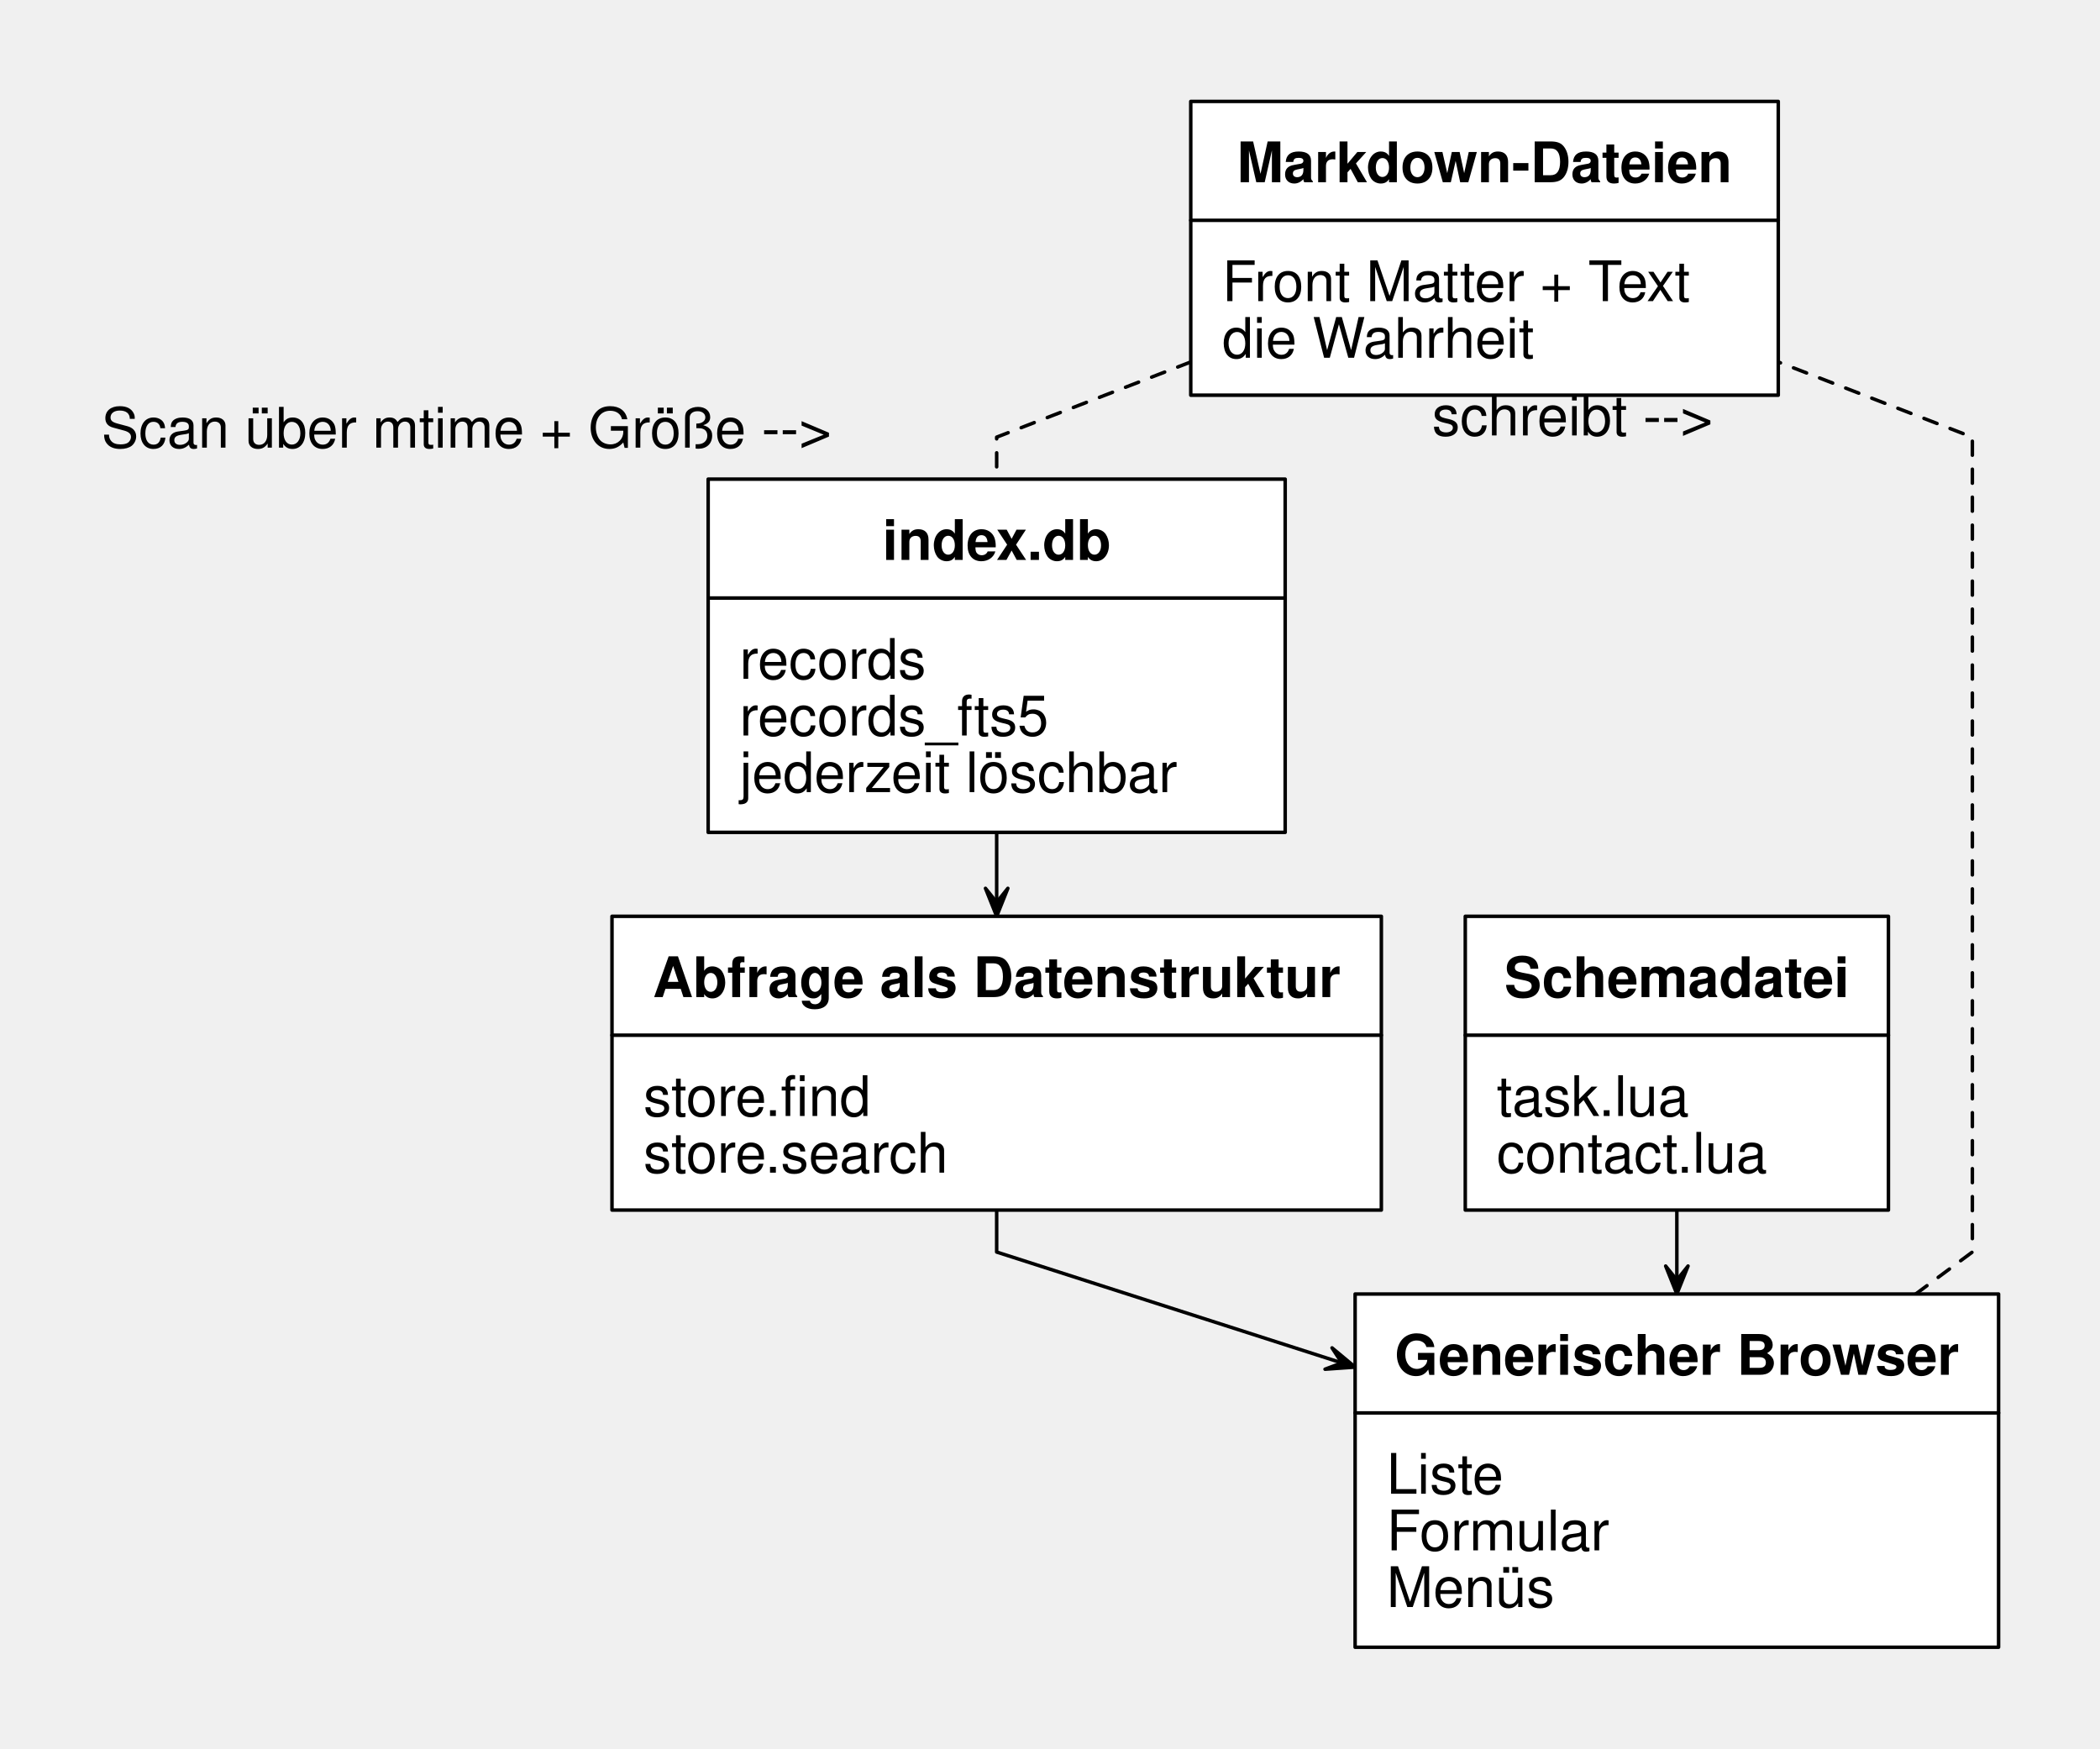
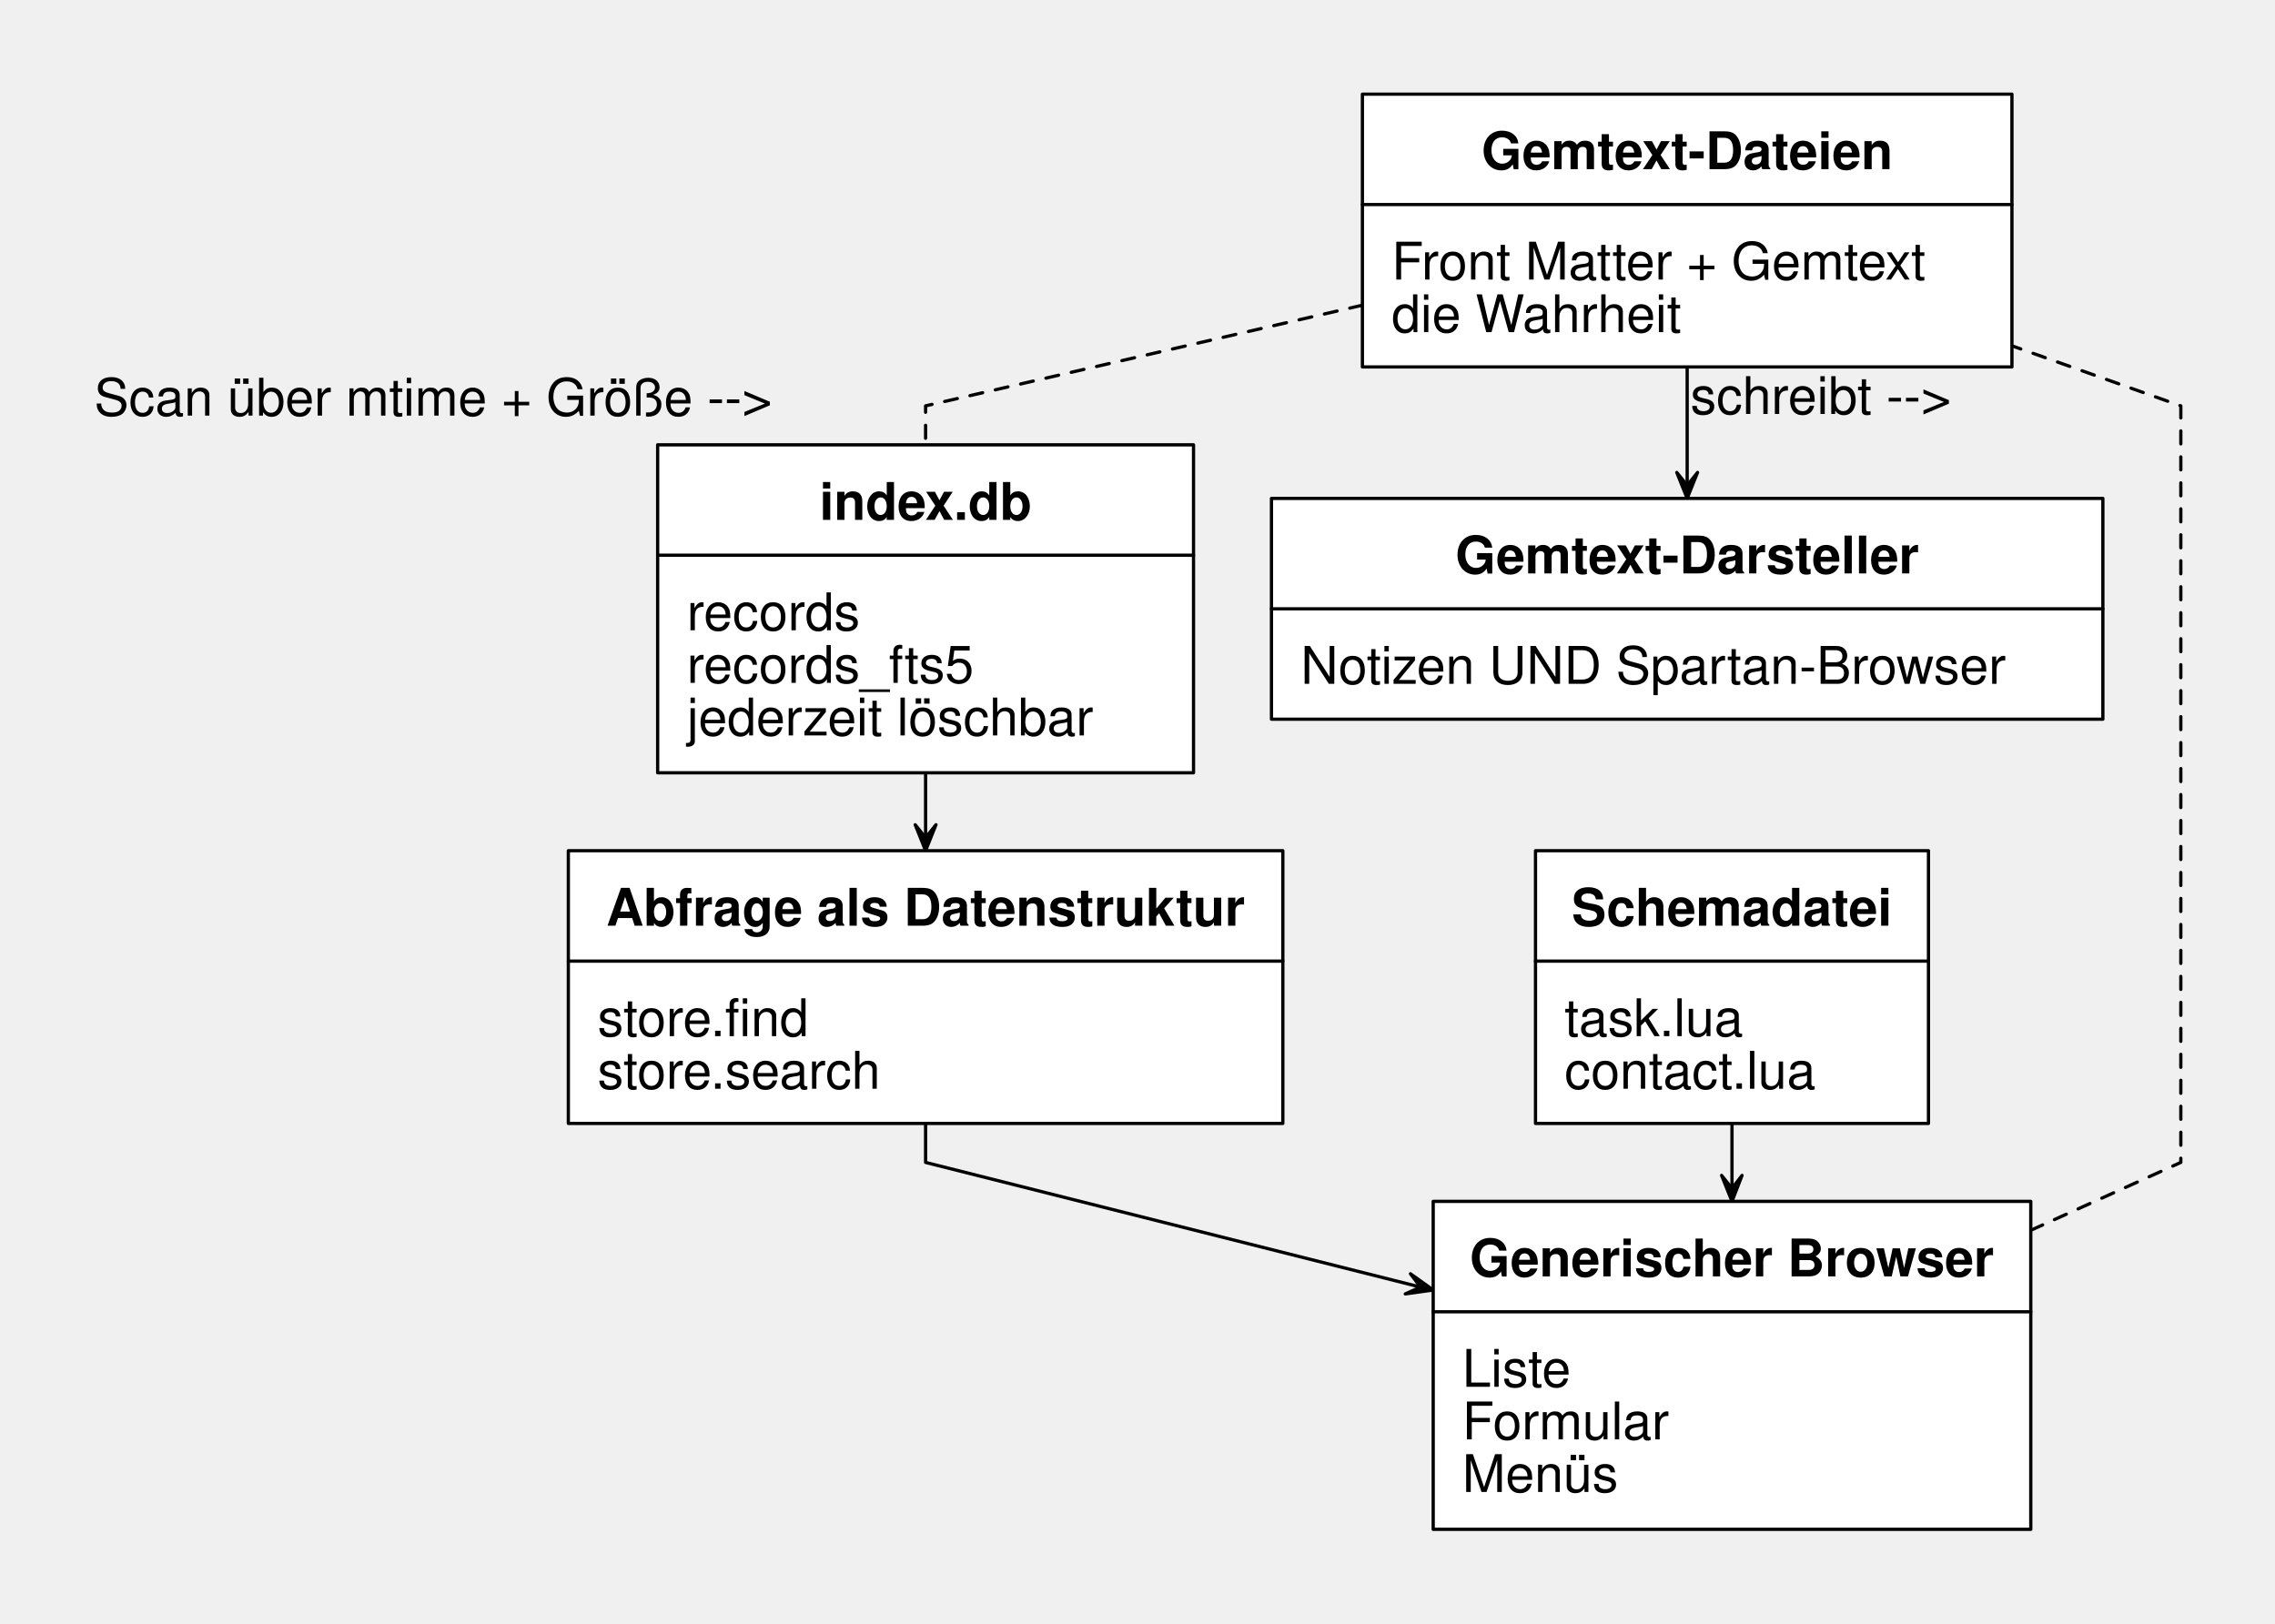
- <svg xmlns="http://www.w3.org/2000/svg" version="1.1" baseProfile="full" width="600.5" height="500.0" viewBox="0 0 600.5 500">
+ <svg xmlns="http://www.w3.org/2000/svg" version="1.1" baseProfile="full" width="700.5" height="500.0" viewBox="0 0 700.5 500">
  <g stroke-width="1.0" text-align="left" font="12pt Helvetica, Arial, sans-serif" font-size="12pt" font-family="Helvetica" font-weight="normal" font-style="normal">
    <g font-family="Helvetica" font-size="12pt" font-weight="bold" font-style="normal" stroke-width="1.0" stroke-linejoin="round" stroke-linecap="round" stroke="#000000">
      <g stroke="transparent" fill="transparent">
-         <rect x="0.0" y="0.0" height="500.0" width="600.5" stroke="none" />
+         <rect x="0.0" y="0.0" height="500.0" width="700.5" stroke="none" />
      </g>
      <g transform="translate(155, 9)" fill="#000000">
        <g transform="translate(20, 20)" fill="#000000" font-family="Helvetica" font-size="12pt" font-weight="normal" font-style="normal">
          <text x="-146.0" y="99.0" stroke="none">Scan über mtime + Größe --&gt;</text>
          <g stroke-dasharray="4 4">
-             <path d="M165.5 74.5 L110.0 96.0 L110.0 108.0" fill="none" />
+             <path d="M244.5 65.0 L110.0 96.0 L110.0 108.0" fill="none" />
          </g>
          <path d="M110.0 209.0 L110.0 221.0 L110.0 229.0" fill="none" />
          <path d="M106.8 225.0 L110.0 229.0 L113.2 225.0 L110.0 233.0 Z" />
-           <path d="M110.0 317.0 L110.0 329.0 L208.7 360.7" fill="none" />
-           <path d="M203.9 362.5 L208.7 360.7 L205.9 356.4 L212.5 361.9 Z" />
-           <path d="M304.5 317.0 L304.5 329.0 L304.5 337.0" fill="none" />
-           <path d="M301.3 333.0 L304.5 337.0 L307.7 333.0 L304.5 341.0 Z" />
-           <text x="234.5" y="95.5" stroke="none">schreibt --&gt;</text>
+           <path d="M110.0 317.0 L110.0 329.0 L262.4 367.4" fill="none" />
+           <path d="M257.7 369.5 L262.4 367.4 L259.3 363.3 L266.3 368.3 Z" />
+           <path d="M358.3 317.0 L358.3 329.0 L358.3 337.0" fill="none" />
+           <path d="M355.1 333.0 L358.3 337.0 L361.4 333.0 L358.3 341.0 Z" />
+           <text x="345.5" y="98.5" stroke="none">schreibt --&gt;</text>
          <g stroke-dasharray="4 4">
-             <path d="M372.8 341.0 L389.0 329.0 L389.0 275.0 L389.0 221.0 L389.0 158.5 L389.0 96.0 L333.5 74.5" fill="none" />
+             <path d="M450.3 349.9 L496.5 329.0 L496.5 275.0 L496.5 221.0 L496.5 158.5 L496.5 96.0 L444.5 77.5" fill="none" />
          </g>
-           <g data-name="Markdown-Dateien">
-             <g fill="#ffffff" stroke="#000000" data-name="Markdown-Dateien">
-               <rect x="165.5" y="0.0" height="84.0" width="168.0" data-name="Markdown-Dateien" />
-               <path d="M165.5 34.0 L333.5 34.0" fill="none" data-name="Markdown-Dateien" />
+           <path d="M344.5 84.0 L344.5 96.0 L344.5 120.5" fill="none" />
+           <path d="M341.3 116.5 L344.5 120.5 L347.7 116.5 L344.5 124.5 Z" />
+           <g data-name="Gemtext-Dateien">
+             <g fill="#ffffff" stroke="#000000" data-name="Gemtext-Dateien">
+               <rect x="244.5" y="0.0" height="84.0" width="200.0" data-name="Gemtext-Dateien" />
+               <path d="M244.5 34.0 L444.5 34.0" fill="none" data-name="Gemtext-Dateien" />
            </g>
-             <g transform="translate(165.5, 0)" font-family="Helvetica" font-size="12pt" font-weight="bold" font-style="normal" data-name="Markdown-Dateien" data-compartment="0">
-               <g transform="translate(9, 9)" fill="#000000" text-align="center" data-name="Markdown-Dateien" data-compartment="0">
-                 <text x="75.0" y="14.1" stroke="none" text-anchor="middle" data-name="Markdown-Dateien" data-compartment="0">Markdown-Dateien</text>
+             <g transform="translate(244.5, 0)" font-family="Helvetica" font-size="12pt" font-weight="bold" font-style="normal" data-name="Gemtext-Dateien" data-compartment="0">
+               <g transform="translate(9, 9)" fill="#000000" text-align="center" data-name="Gemtext-Dateien" data-compartment="0">
+                 <text x="91.0" y="14.1" stroke="none" text-anchor="middle" data-name="Gemtext-Dateien" data-compartment="0">Gemtext-Dateien</text>
              </g>
            </g>
-             <g transform="translate(165.5, 34)" font-family="Helvetica" font-size="12pt" font-weight="normal" font-style="normal" data-name="Markdown-Dateien" data-compartment="1">
-               <g transform="translate(9, 9)" fill="#000000" text-align="left" data-name="Markdown-Dateien" data-compartment="1">
-                 <text x="0.0" y="14.1" stroke="none" data-name="Markdown-Dateien" data-compartment="1">Front Matter + Text</text>
-                 <text x="0.0" y="30.3" stroke="none" data-name="Markdown-Dateien" data-compartment="1">die Wahrheit</text>
+             <g transform="translate(244.5, 34)" font-family="Helvetica" font-size="12pt" font-weight="normal" font-style="normal" data-name="Gemtext-Dateien" data-compartment="1">
+               <g transform="translate(9, 9)" fill="#000000" text-align="left" data-name="Gemtext-Dateien" data-compartment="1">
+                 <text x="0.0" y="14.1" stroke="none" data-name="Gemtext-Dateien" data-compartment="1">Front Matter + Gemtext</text>
+                 <text x="0.0" y="30.3" stroke="none" data-name="Gemtext-Dateien" data-compartment="1">die Wahrheit</text>
              </g>
            </g>
          </g>
          <g data-name="index.db">
            <g fill="#ffffff" stroke="#000000" data-name="index.db">
              <rect x="27.5" y="108.0" height="101.0" width="165.0" data-name="index.db" />
              <path d="M27.5 142.0 L192.5 142.0" fill="none" data-name="index.db" />
            </g>
            <g transform="translate(27.5, 108)" font-family="Helvetica" font-size="12pt" font-weight="bold" font-style="normal" data-name="index.db" data-compartment="0">
              <g transform="translate(9, 9)" fill="#000000" text-align="center" data-name="index.db" data-compartment="0">
                <text x="73.5" y="14.1" stroke="none" text-anchor="middle" data-name="index.db" data-compartment="0">index.db</text>
              </g>
            </g>
            <g transform="translate(27.5, 142)" font-family="Helvetica" font-size="12pt" font-weight="normal" font-style="normal" data-name="index.db" data-compartment="1">
              <g transform="translate(9, 9)" fill="#000000" text-align="left" data-name="index.db" data-compartment="1">
                <text x="0.0" y="14.1" stroke="none" data-name="index.db" data-compartment="1">records</text>
                <text x="0.0" y="30.3" stroke="none" data-name="index.db" data-compartment="1">records_fts5</text>
                <text x="0.0" y="46.5" stroke="none" data-name="index.db" data-compartment="1">jederzeit löschbar</text>
              </g>
            </g>
          </g>
          <g data-name="Abfrage als Datenstruktur">
            <g fill="#ffffff" stroke="#000000" data-name="Abfrage als Datenstruktur">
              <rect x="0.0" y="233.0" height="84.0" width="220.0" data-name="Abfrage als Datenstruktur" />
              <path d="M0.0 267.0 L220.0 267.0" fill="none" data-name="Abfrage als Datenstruktur" />
            </g>
            <g transform="translate(0, 233)" font-family="Helvetica" font-size="12pt" font-weight="bold" font-style="normal" data-name="Abfrage als Datenstruktur" data-compartment="0">
              <g transform="translate(9, 9)" fill="#000000" text-align="center" data-name="Abfrage als Datenstruktur" data-compartment="0">
                <text x="101.0" y="14.1" stroke="none" text-anchor="middle" data-name="Abfrage als Datenstruktur" data-compartment="0">Abfrage als Datenstruktur</text>
              </g>
            </g>
            <g transform="translate(0, 267)" font-family="Helvetica" font-size="12pt" font-weight="normal" font-style="normal" data-name="Abfrage als Datenstruktur" data-compartment="1">
              <g transform="translate(9, 9)" fill="#000000" text-align="left" data-name="Abfrage als Datenstruktur" data-compartment="1">
                <text x="0.0" y="14.1" stroke="none" data-name="Abfrage als Datenstruktur" data-compartment="1">store.find</text>
                <text x="0.0" y="30.3" stroke="none" data-name="Abfrage als Datenstruktur" data-compartment="1">store.search</text>
              </g>
            </g>
          </g>
          <g data-name="Schemadatei">
            <g fill="#ffffff" stroke="#000000" data-name="Schemadatei">
-               <rect x="244.0" y="233.0" height="84.0" width="121.0" data-name="Schemadatei" />
-               <path d="M244.0 267.0 L365.0 267.0" fill="none" data-name="Schemadatei" />
+               <rect x="297.8" y="233.0" height="84.0" width="121.0" data-name="Schemadatei" />
+               <path d="M297.8 267.0 L418.8 267.0" fill="none" data-name="Schemadatei" />
            </g>
-             <g transform="translate(244, 233)" font-family="Helvetica" font-size="12pt" font-weight="bold" font-style="normal" data-name="Schemadatei" data-compartment="0">
+             <g transform="translate(297.75, 233)" font-family="Helvetica" font-size="12pt" font-weight="bold" font-style="normal" data-name="Schemadatei" data-compartment="0">
              <g transform="translate(9, 9)" fill="#000000" text-align="center" data-name="Schemadatei" data-compartment="0">
                <text x="51.5" y="14.1" stroke="none" text-anchor="middle" data-name="Schemadatei" data-compartment="0">Schemadatei</text>
              </g>
            </g>
-             <g transform="translate(244, 267)" font-family="Helvetica" font-size="12pt" font-weight="normal" font-style="normal" data-name="Schemadatei" data-compartment="1">
+             <g transform="translate(297.75, 267)" font-family="Helvetica" font-size="12pt" font-weight="normal" font-style="normal" data-name="Schemadatei" data-compartment="1">
              <g transform="translate(9, 9)" fill="#000000" text-align="left" data-name="Schemadatei" data-compartment="1">
                <text x="0.0" y="14.1" stroke="none" data-name="Schemadatei" data-compartment="1">task.lua</text>
                <text x="0.0" y="30.3" stroke="none" data-name="Schemadatei" data-compartment="1">contact.lua</text>
              </g>
            </g>
          </g>
          <g data-name="Generischer Browser">
            <g fill="#ffffff" stroke="#000000" data-name="Generischer Browser">
-               <rect x="212.5" y="341.0" height="101.0" width="184.0" data-name="Generischer Browser" />
-               <path d="M212.5 375.0 L396.5 375.0" fill="none" data-name="Generischer Browser" />
+               <rect x="266.3" y="341.0" height="101.0" width="184.0" data-name="Generischer Browser" />
+               <path d="M266.3 375.0 L450.3 375.0" fill="none" data-name="Generischer Browser" />
            </g>
-             <g transform="translate(212.5, 341)" font-family="Helvetica" font-size="12pt" font-weight="bold" font-style="normal" data-name="Generischer Browser" data-compartment="0">
+             <g transform="translate(266.25, 341)" font-family="Helvetica" font-size="12pt" font-weight="bold" font-style="normal" data-name="Generischer Browser" data-compartment="0">
              <g transform="translate(9, 9)" fill="#000000" text-align="center" data-name="Generischer Browser" data-compartment="0">
                <text x="83.0" y="14.1" stroke="none" text-anchor="middle" data-name="Generischer Browser" data-compartment="0">Generischer Browser</text>
              </g>
            </g>
-             <g transform="translate(212.5, 375)" font-family="Helvetica" font-size="12pt" font-weight="normal" font-style="normal" data-name="Generischer Browser" data-compartment="1">
+             <g transform="translate(266.25, 375)" font-family="Helvetica" font-size="12pt" font-weight="normal" font-style="normal" data-name="Generischer Browser" data-compartment="1">
              <g transform="translate(9, 9)" fill="#000000" text-align="left" data-name="Generischer Browser" data-compartment="1">
                <text x="0.0" y="14.1" stroke="none" data-name="Generischer Browser" data-compartment="1">Liste</text>
                <text x="0.0" y="30.3" stroke="none" data-name="Generischer Browser" data-compartment="1">Formular</text>
                <text x="0.0" y="46.5" stroke="none" data-name="Generischer Browser" data-compartment="1">Menüs</text>
+               </g>
+             </g>
+           </g>
+           <g data-name="Gemtext-Darsteller">
+             <g fill="#ffffff" stroke="#000000" data-name="Gemtext-Darsteller">
+               <rect x="216.5" y="124.5" height="68.0" width="256.0" data-name="Gemtext-Darsteller" />
+               <path d="M216.5 158.5 L472.5 158.5" fill="none" data-name="Gemtext-Darsteller" />
+             </g>
+             <g transform="translate(216.5, 124.5)" font-family="Helvetica" font-size="12pt" font-weight="bold" font-style="normal" data-name="Gemtext-Darsteller" data-compartment="0">
+               <g transform="translate(9, 9)" fill="#000000" text-align="center" data-name="Gemtext-Darsteller" data-compartment="0">
+                 <text x="119.0" y="14.1" stroke="none" text-anchor="middle" data-name="Gemtext-Darsteller" data-compartment="0">Gemtext-Darsteller</text>
+               </g>
+             </g>
+             <g transform="translate(216.5, 158.5)" font-family="Helvetica" font-size="12pt" font-weight="normal" font-style="normal" data-name="Gemtext-Darsteller" data-compartment="1">
+               <g transform="translate(9, 9)" fill="#000000" text-align="left" data-name="Gemtext-Darsteller" data-compartment="1">
+                 <text x="0.0" y="14.1" stroke="none" data-name="Gemtext-Darsteller" data-compartment="1">Notizen UND Spartan-Browser</text>
              </g>
            </g>
          </g>
        </g>
      </g>
    </g>
  </g>
</svg>
